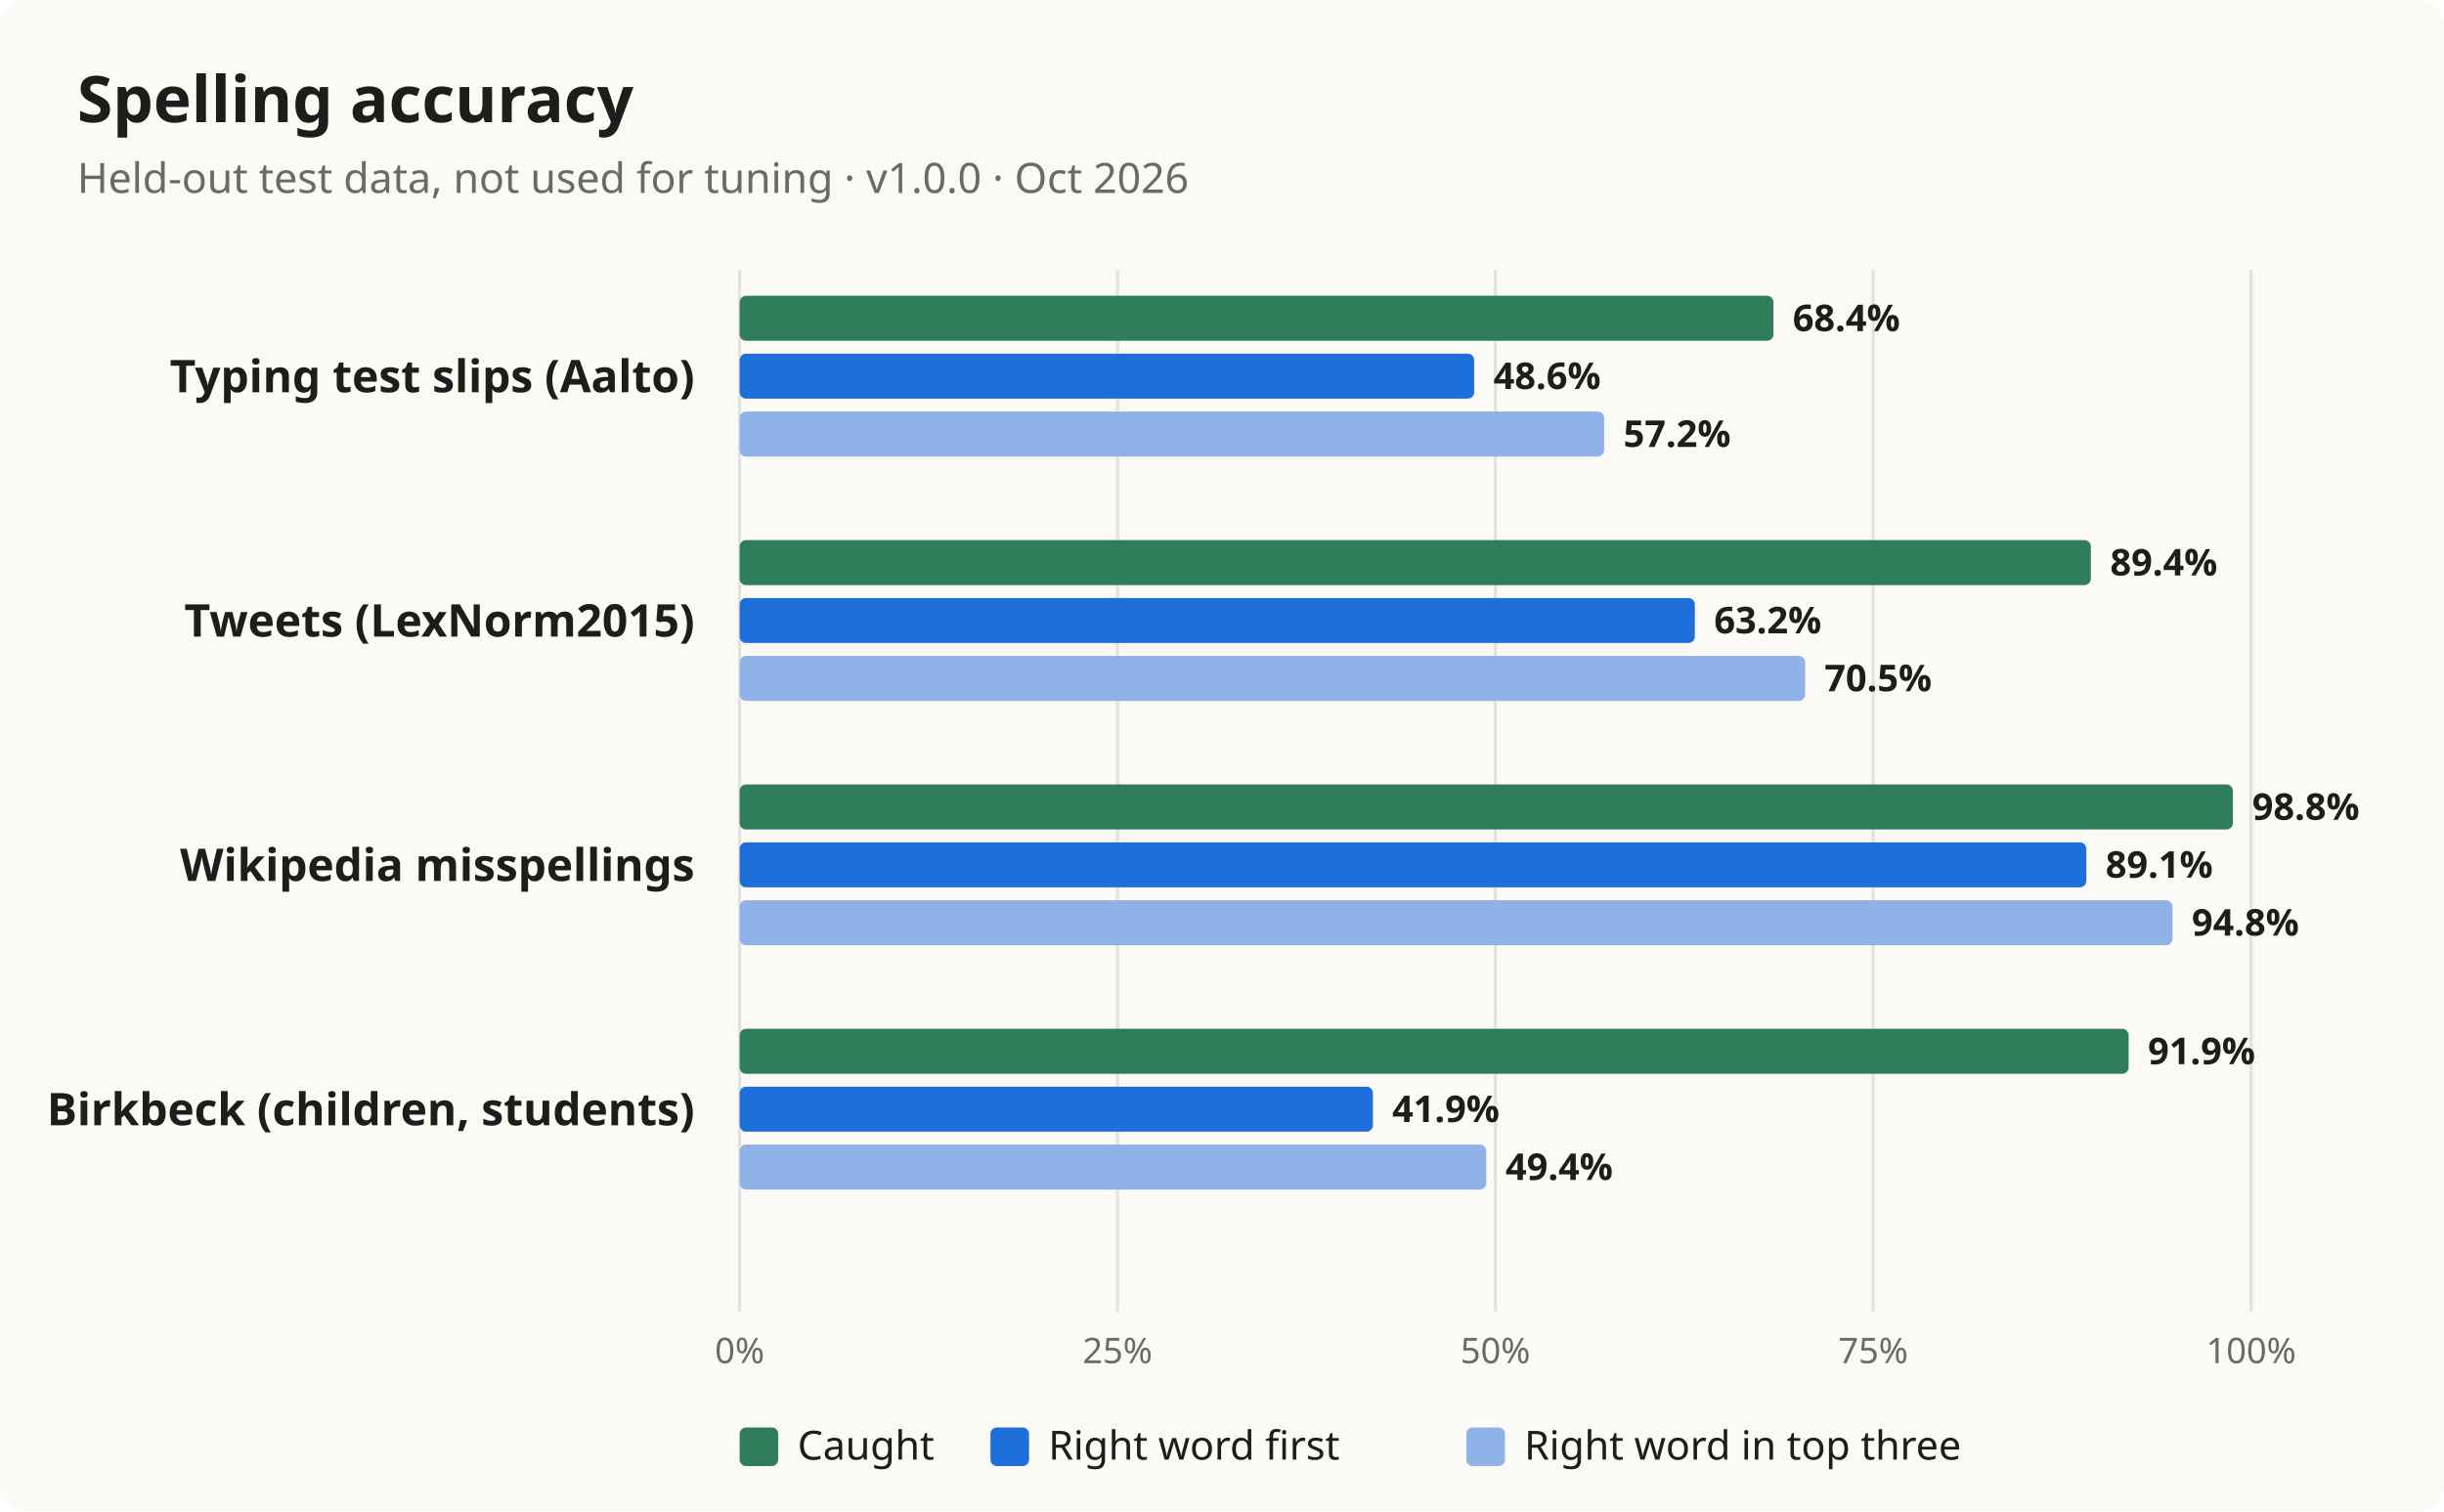
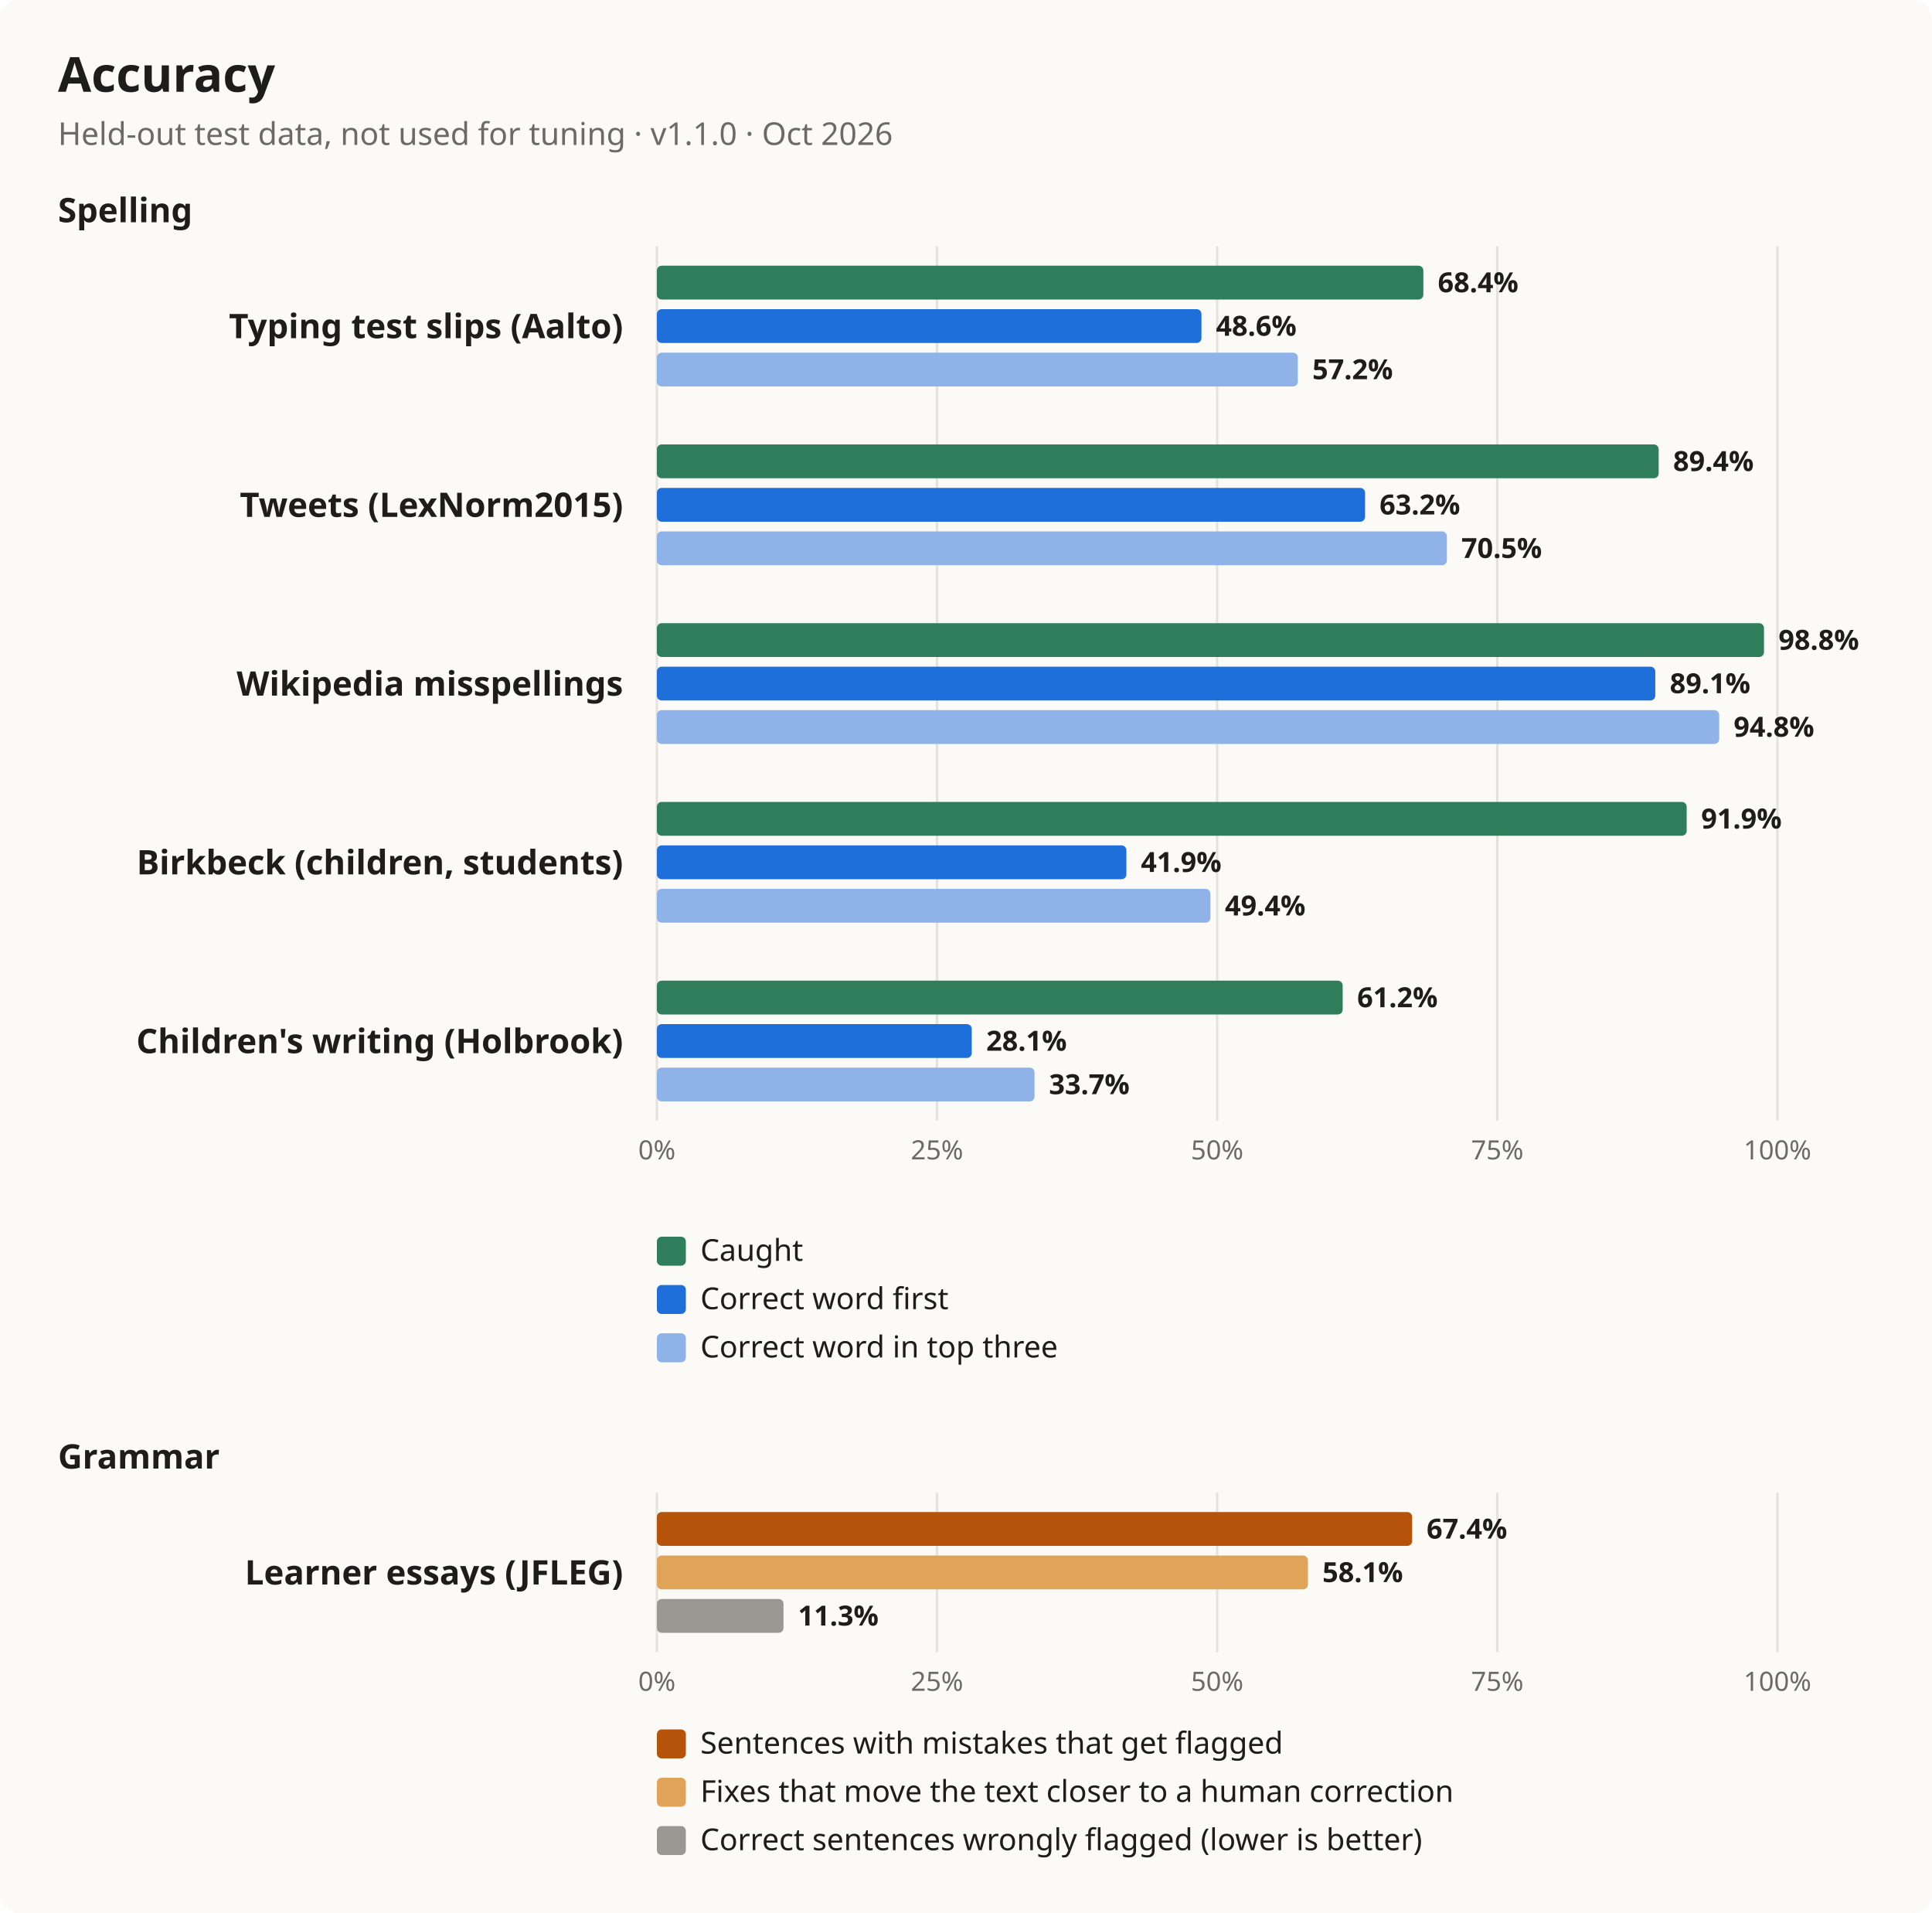
- <svg xmlns="http://www.w3.org/2000/svg" width="760" height="470" viewBox="0 0 760 470" font-family="Segoe UI, system-ui, -apple-system, sans-serif" role="img" aria-label="Spelling accuracy chart">
+ <svg xmlns="http://www.w3.org/2000/svg" width="800" height="792" viewBox="0 0 800 792" font-family="Segoe UI, system-ui, -apple-system, sans-serif" role="img" aria-label="Accuracy chart">
  <rect width="100%" height="100%" rx="8" fill="#fbfaf7" />
-   <text x="24" y="38" font-size="20" font-weight="700" fill="#1d1d1b">Spelling accuracy</text>
-   <text x="24" y="60" font-size="13" fill="#6b6a66">Held-out test data, not used for tuning · v1.0.0 · Oct 2026</text>
-   <line x1="230" y1="84" x2="230" y2="408" stroke="#e4e2dc" />
-   <text x="230" y="424" font-size="11" fill="#6b6a66" text-anchor="middle">0%</text>
-   <line x1="347.5" y1="84" x2="347.5" y2="408" stroke="#e4e2dc" />
-   <text x="347.5" y="424" font-size="11" fill="#6b6a66" text-anchor="middle">25%</text>
-   <line x1="465" y1="84" x2="465" y2="408" stroke="#e4e2dc" />
-   <text x="465" y="424" font-size="11" fill="#6b6a66" text-anchor="middle">50%</text>
-   <line x1="582.5" y1="84" x2="582.5" y2="408" stroke="#e4e2dc" />
-   <text x="582.5" y="424" font-size="11" fill="#6b6a66" text-anchor="middle">75%</text>
-   <line x1="700" y1="84" x2="700" y2="408" stroke="#e4e2dc" />
-   <text x="700" y="424" font-size="11" fill="#6b6a66" text-anchor="middle">100%</text>
-   <text x="216" y="122" font-size="14" font-weight="600" fill="#1d1d1b" text-anchor="end">Typing test slips (Aalto)</text>
-   <rect x="230" y="92" width="321.48" height="14" rx="2" fill="#2f7d5b" />
-   <text x="557.48" y="103" font-size="11.5" font-weight="600" fill="#1d1d1b">68.4%</text>
-   <rect x="230" y="110" width="228.42" height="14" rx="2" fill="#1e6fd9" />
-   <text x="464.42" y="121" font-size="11.5" font-weight="600" fill="#1d1d1b">48.6%</text>
-   <rect x="230" y="128" width="268.84" height="14" rx="2" fill="#8fb3e8" />
-   <text x="504.84" y="139" font-size="11.5" font-weight="600" fill="#1d1d1b">57.2%</text>
-   <text x="216" y="198" font-size="14" font-weight="600" fill="#1d1d1b" text-anchor="end">Tweets (LexNorm2015)</text>
-   <rect x="230" y="168" width="420.18" height="14" rx="2" fill="#2f7d5b" />
-   <text x="656.18" y="179" font-size="11.5" font-weight="600" fill="#1d1d1b">89.4%</text>
-   <rect x="230" y="186" width="297.04" height="14" rx="2" fill="#1e6fd9" />
-   <text x="533.04" y="197" font-size="11.5" font-weight="600" fill="#1d1d1b">63.2%</text>
-   <rect x="230" y="204" width="331.35" height="14" rx="2" fill="#8fb3e8" />
-   <text x="567.35" y="215" font-size="11.5" font-weight="600" fill="#1d1d1b">70.5%</text>
-   <text x="216" y="274" font-size="14" font-weight="600" fill="#1d1d1b" text-anchor="end">Wikipedia misspellings</text>
-   <rect x="230" y="244" width="464.36" height="14" rx="2" fill="#2f7d5b" />
-   <text x="700.36" y="255" font-size="11.5" font-weight="600" fill="#1d1d1b">98.8%</text>
-   <rect x="230" y="262" width="418.77" height="14" rx="2" fill="#1e6fd9" />
-   <text x="654.77" y="273" font-size="11.5" font-weight="600" fill="#1d1d1b">89.1%</text>
-   <rect x="230" y="280" width="445.56" height="14" rx="2" fill="#8fb3e8" />
-   <text x="681.56" y="291" font-size="11.5" font-weight="600" fill="#1d1d1b">94.8%</text>
-   <text x="216" y="350" font-size="14" font-weight="600" fill="#1d1d1b" text-anchor="end">Birkbeck (children, students)</text>
-   <rect x="230" y="320" width="431.93" height="14" rx="2" fill="#2f7d5b" />
-   <text x="667.93" y="331" font-size="11.5" font-weight="600" fill="#1d1d1b">91.9%</text>
-   <rect x="230" y="338" width="196.93" height="14" rx="2" fill="#1e6fd9" />
-   <text x="432.93" y="349" font-size="11.5" font-weight="600" fill="#1d1d1b">41.9%</text>
-   <rect x="230" y="356" width="232.18" height="14" rx="2" fill="#8fb3e8" />
-   <text x="468.18" y="367" font-size="11.5" font-weight="600" fill="#1d1d1b">49.4%</text>
-   <rect x="230" y="444" width="12" height="12" rx="2" fill="#2f7d5b" />
-   <text x="248" y="454" font-size="12.5" fill="#1d1d1b">Caught</text>
-   <rect x="308" y="444" width="12" height="12" rx="2" fill="#1e6fd9" />
-   <text x="326" y="454" font-size="12.5" fill="#1d1d1b">Right word first</text>
-   <rect x="456" y="444" width="12" height="12" rx="2" fill="#8fb3e8" />
-   <text x="474" y="454" font-size="12.5" fill="#1d1d1b">Right word in top three</text>
+   <line x1="272" y1="102" x2="272" y2="464" stroke="#e4e2dc" />
+   <text x="272" y="480" font-size="11" fill="#6b6a66" text-anchor="middle">0%</text>
+   <line x1="388" y1="102" x2="388" y2="464" stroke="#e4e2dc" />
+   <text x="388" y="480" font-size="11" fill="#6b6a66" text-anchor="middle">25%</text>
+   <line x1="504" y1="102" x2="504" y2="464" stroke="#e4e2dc" />
+   <text x="504" y="480" font-size="11" fill="#6b6a66" text-anchor="middle">50%</text>
+   <line x1="620" y1="102" x2="620" y2="464" stroke="#e4e2dc" />
+   <text x="620" y="480" font-size="11" fill="#6b6a66" text-anchor="middle">75%</text>
+   <line x1="736" y1="102" x2="736" y2="464" stroke="#e4e2dc" />
+   <text x="736" y="480" font-size="11" fill="#6b6a66" text-anchor="middle">100%</text>
+   <line x1="272" y1="618" x2="272" y2="684" stroke="#e4e2dc" />
+   <text x="272" y="700" font-size="11" fill="#6b6a66" text-anchor="middle">0%</text>
+   <line x1="388" y1="618" x2="388" y2="684" stroke="#e4e2dc" />
+   <text x="388" y="700" font-size="11" fill="#6b6a66" text-anchor="middle">25%</text>
+   <line x1="504" y1="618" x2="504" y2="684" stroke="#e4e2dc" />
+   <text x="504" y="700" font-size="11" fill="#6b6a66" text-anchor="middle">50%</text>
+   <line x1="620" y1="618" x2="620" y2="684" stroke="#e4e2dc" />
+   <text x="620" y="700" font-size="11" fill="#6b6a66" text-anchor="middle">75%</text>
+   <line x1="736" y1="618" x2="736" y2="684" stroke="#e4e2dc" />
+   <text x="736" y="700" font-size="11" fill="#6b6a66" text-anchor="middle">100%</text>
+   <text x="24" y="38" font-size="20" font-weight="700" fill="#1d1d1b">Accuracy</text>
+   <text x="24" y="60" font-size="13" fill="#6b6a66">Held-out test data, not used for tuning · v1.1.0 · Oct 2026</text>
+   <text x="24" y="92" font-size="14" font-weight="700" fill="#1d1d1b">Spelling</text>
+   <text x="258" y="140" font-size="14" font-weight="600" fill="#1d1d1b" text-anchor="end">Typing test slips (Aalto)</text>
+   <rect x="272" y="110" width="317.376" height="14" rx="2" fill="#2f7d5b" />
+   <text x="595.376" y="121" font-size="11.5" font-weight="600" fill="#1d1d1b">68.4%</text>
+   <rect x="272" y="128" width="225.504" height="14" rx="2" fill="#1e6fd9" />
+   <text x="503.504" y="139" font-size="11.5" font-weight="600" fill="#1d1d1b">48.6%</text>
+   <rect x="272" y="146" width="265.408" height="14" rx="2" fill="#8fb3e8" />
+   <text x="543.408" y="157" font-size="11.5" font-weight="600" fill="#1d1d1b">57.2%</text>
+   <text x="258" y="214" font-size="14" font-weight="600" fill="#1d1d1b" text-anchor="end">Tweets (LexNorm2015)</text>
+   <rect x="272" y="184" width="414.816" height="14" rx="2" fill="#2f7d5b" />
+   <text x="692.816" y="195" font-size="11.5" font-weight="600" fill="#1d1d1b">89.4%</text>
+   <rect x="272" y="202" width="293.248" height="14" rx="2" fill="#1e6fd9" />
+   <text x="571.248" y="213" font-size="11.5" font-weight="600" fill="#1d1d1b">63.2%</text>
+   <rect x="272" y="220" width="327.12" height="14" rx="2" fill="#8fb3e8" />
+   <text x="605.12" y="231" font-size="11.5" font-weight="600" fill="#1d1d1b">70.5%</text>
+   <text x="258" y="288" font-size="14" font-weight="600" fill="#1d1d1b" text-anchor="end">Wikipedia misspellings</text>
+   <rect x="272" y="258" width="458.432" height="14" rx="2" fill="#2f7d5b" />
+   <text x="736.432" y="269" font-size="11.5" font-weight="600" fill="#1d1d1b">98.8%</text>
+   <rect x="272" y="276" width="413.424" height="14" rx="2" fill="#1e6fd9" />
+   <text x="691.424" y="287" font-size="11.5" font-weight="600" fill="#1d1d1b">89.1%</text>
+   <rect x="272" y="294" width="439.872" height="14" rx="2" fill="#8fb3e8" />
+   <text x="717.872" y="305" font-size="11.5" font-weight="600" fill="#1d1d1b">94.8%</text>
+   <text x="258" y="362" font-size="14" font-weight="600" fill="#1d1d1b" text-anchor="end">Birkbeck (children, students)</text>
+   <rect x="272" y="332" width="426.416" height="14" rx="2" fill="#2f7d5b" />
+   <text x="704.416" y="343" font-size="11.5" font-weight="600" fill="#1d1d1b">91.9%</text>
+   <rect x="272" y="350" width="194.416" height="14" rx="2" fill="#1e6fd9" />
+   <text x="472.416" y="361" font-size="11.5" font-weight="600" fill="#1d1d1b">41.9%</text>
+   <rect x="272" y="368" width="229.216" height="14" rx="2" fill="#8fb3e8" />
+   <text x="507.216" y="379" font-size="11.5" font-weight="600" fill="#1d1d1b">49.4%</text>
+   <text x="258" y="436" font-size="14" font-weight="600" fill="#1d1d1b" text-anchor="end">Children's writing (Holbrook)</text>
+   <rect x="272" y="406" width="283.968" height="14" rx="2" fill="#2f7d5b" />
+   <text x="561.968" y="417" font-size="11.5" font-weight="600" fill="#1d1d1b">61.2%</text>
+   <rect x="272" y="424" width="130.384" height="14" rx="2" fill="#1e6fd9" />
+   <text x="408.384" y="435" font-size="11.5" font-weight="600" fill="#1d1d1b">28.1%</text>
+   <rect x="272" y="442" width="156.368" height="14" rx="2" fill="#8fb3e8" />
+   <text x="434.368" y="453" font-size="11.5" font-weight="600" fill="#1d1d1b">33.7%</text>
+   <rect x="272" y="512" width="12" height="12" rx="2" fill="#2f7d5b" />
+   <text x="290" y="522" font-size="12.5" fill="#1d1d1b">Caught</text>
+   <rect x="272" y="532" width="12" height="12" rx="2" fill="#1e6fd9" />
+   <text x="290" y="542" font-size="12.5" fill="#1d1d1b">Correct word first</text>
+   <rect x="272" y="552" width="12" height="12" rx="2" fill="#8fb3e8" />
+   <text x="290" y="562" font-size="12.5" fill="#1d1d1b">Correct word in top three</text>
+   <text x="24" y="608" font-size="14" font-weight="700" fill="#1d1d1b">Grammar</text>
+   <text x="258" y="656" font-size="14" font-weight="600" fill="#1d1d1b" text-anchor="end">Learner essays (JFLEG)</text>
+   <rect x="272" y="626" width="312.736" height="14" rx="2" fill="#b45309" />
+   <text x="590.736" y="637" font-size="11.5" font-weight="600" fill="#1d1d1b">67.4%</text>
+   <rect x="272" y="644" width="269.584" height="14" rx="2" fill="#e0a458" />
+   <text x="547.584" y="655" font-size="11.5" font-weight="600" fill="#1d1d1b">58.1%</text>
+   <rect x="272" y="662" width="52.432" height="14" rx="2" fill="#9a9893" />
+   <text x="330.432" y="673" font-size="11.5" font-weight="600" fill="#1d1d1b">11.3%</text>
+   <rect x="272" y="716" width="12" height="12" rx="2" fill="#b45309" />
+   <text x="290" y="726" font-size="12.5" fill="#1d1d1b">Sentences with mistakes that get flagged</text>
+   <rect x="272" y="736" width="12" height="12" rx="2" fill="#e0a458" />
+   <text x="290" y="746" font-size="12.5" fill="#1d1d1b">Fixes that move the text closer to a human correction</text>
+   <rect x="272" y="756" width="12" height="12" rx="2" fill="#9a9893" />
+   <text x="290" y="766" font-size="12.5" fill="#1d1d1b">Correct sentences wrongly flagged (lower is better)</text>
</svg>
